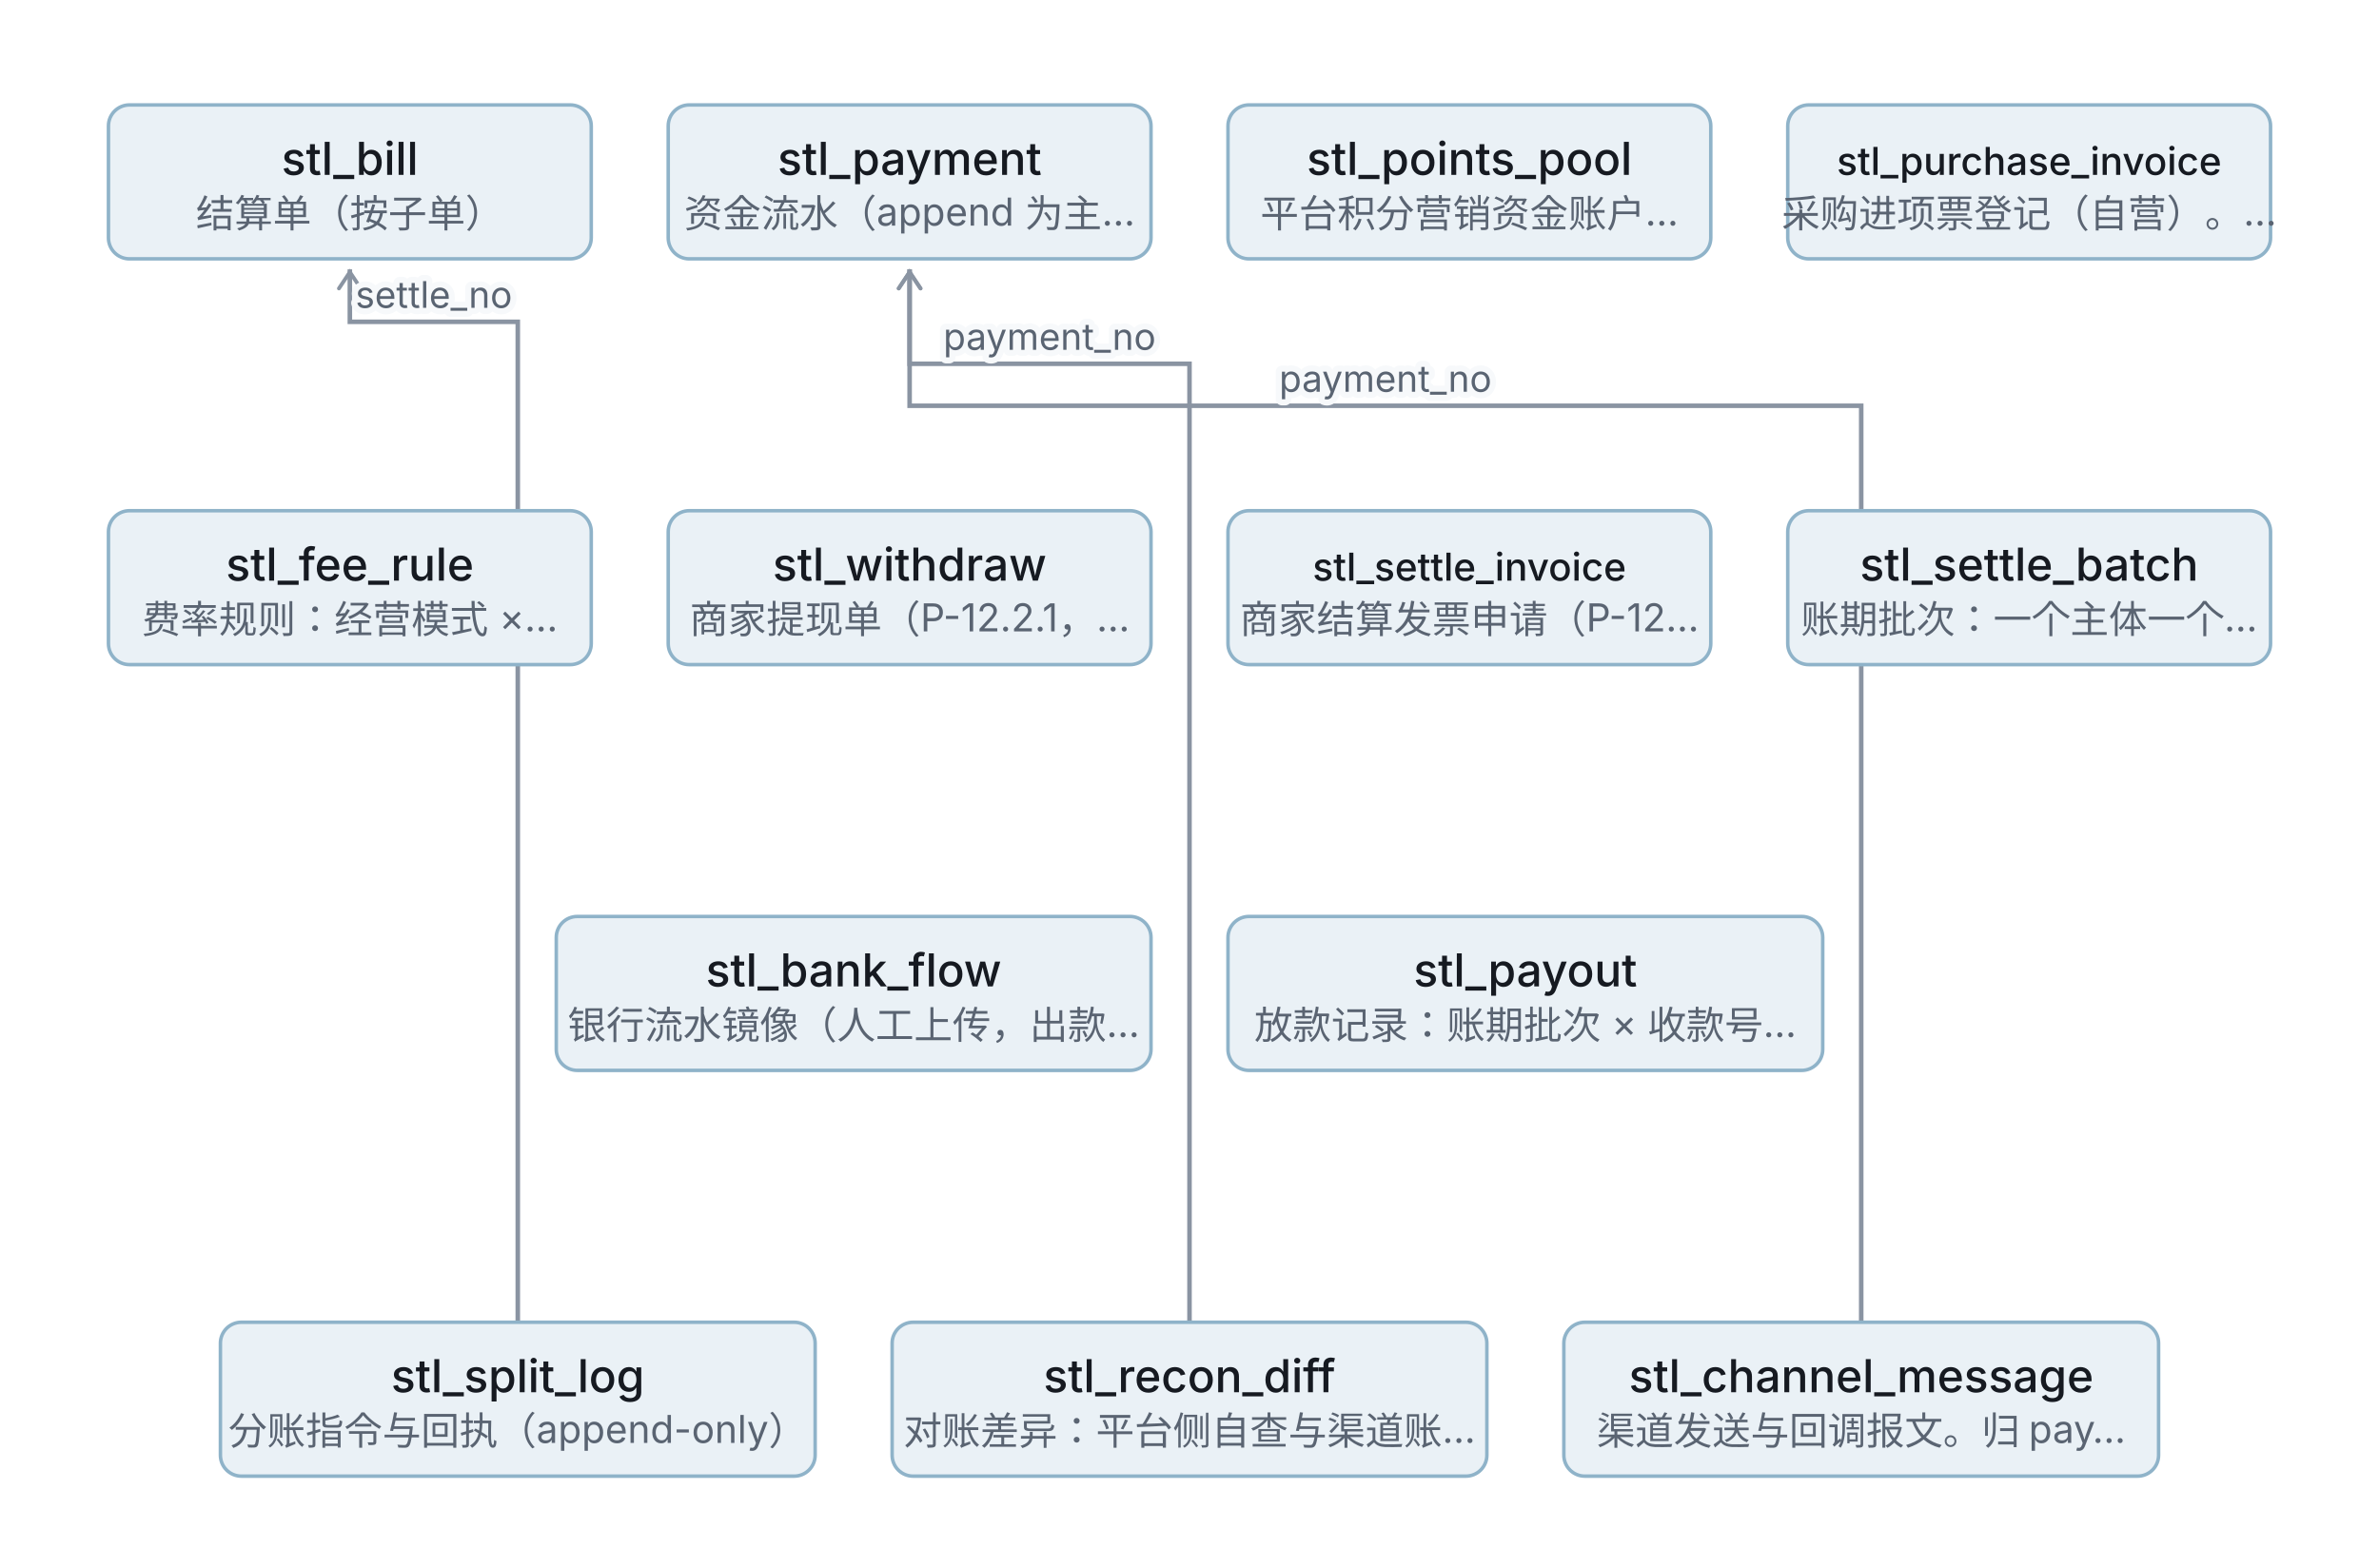
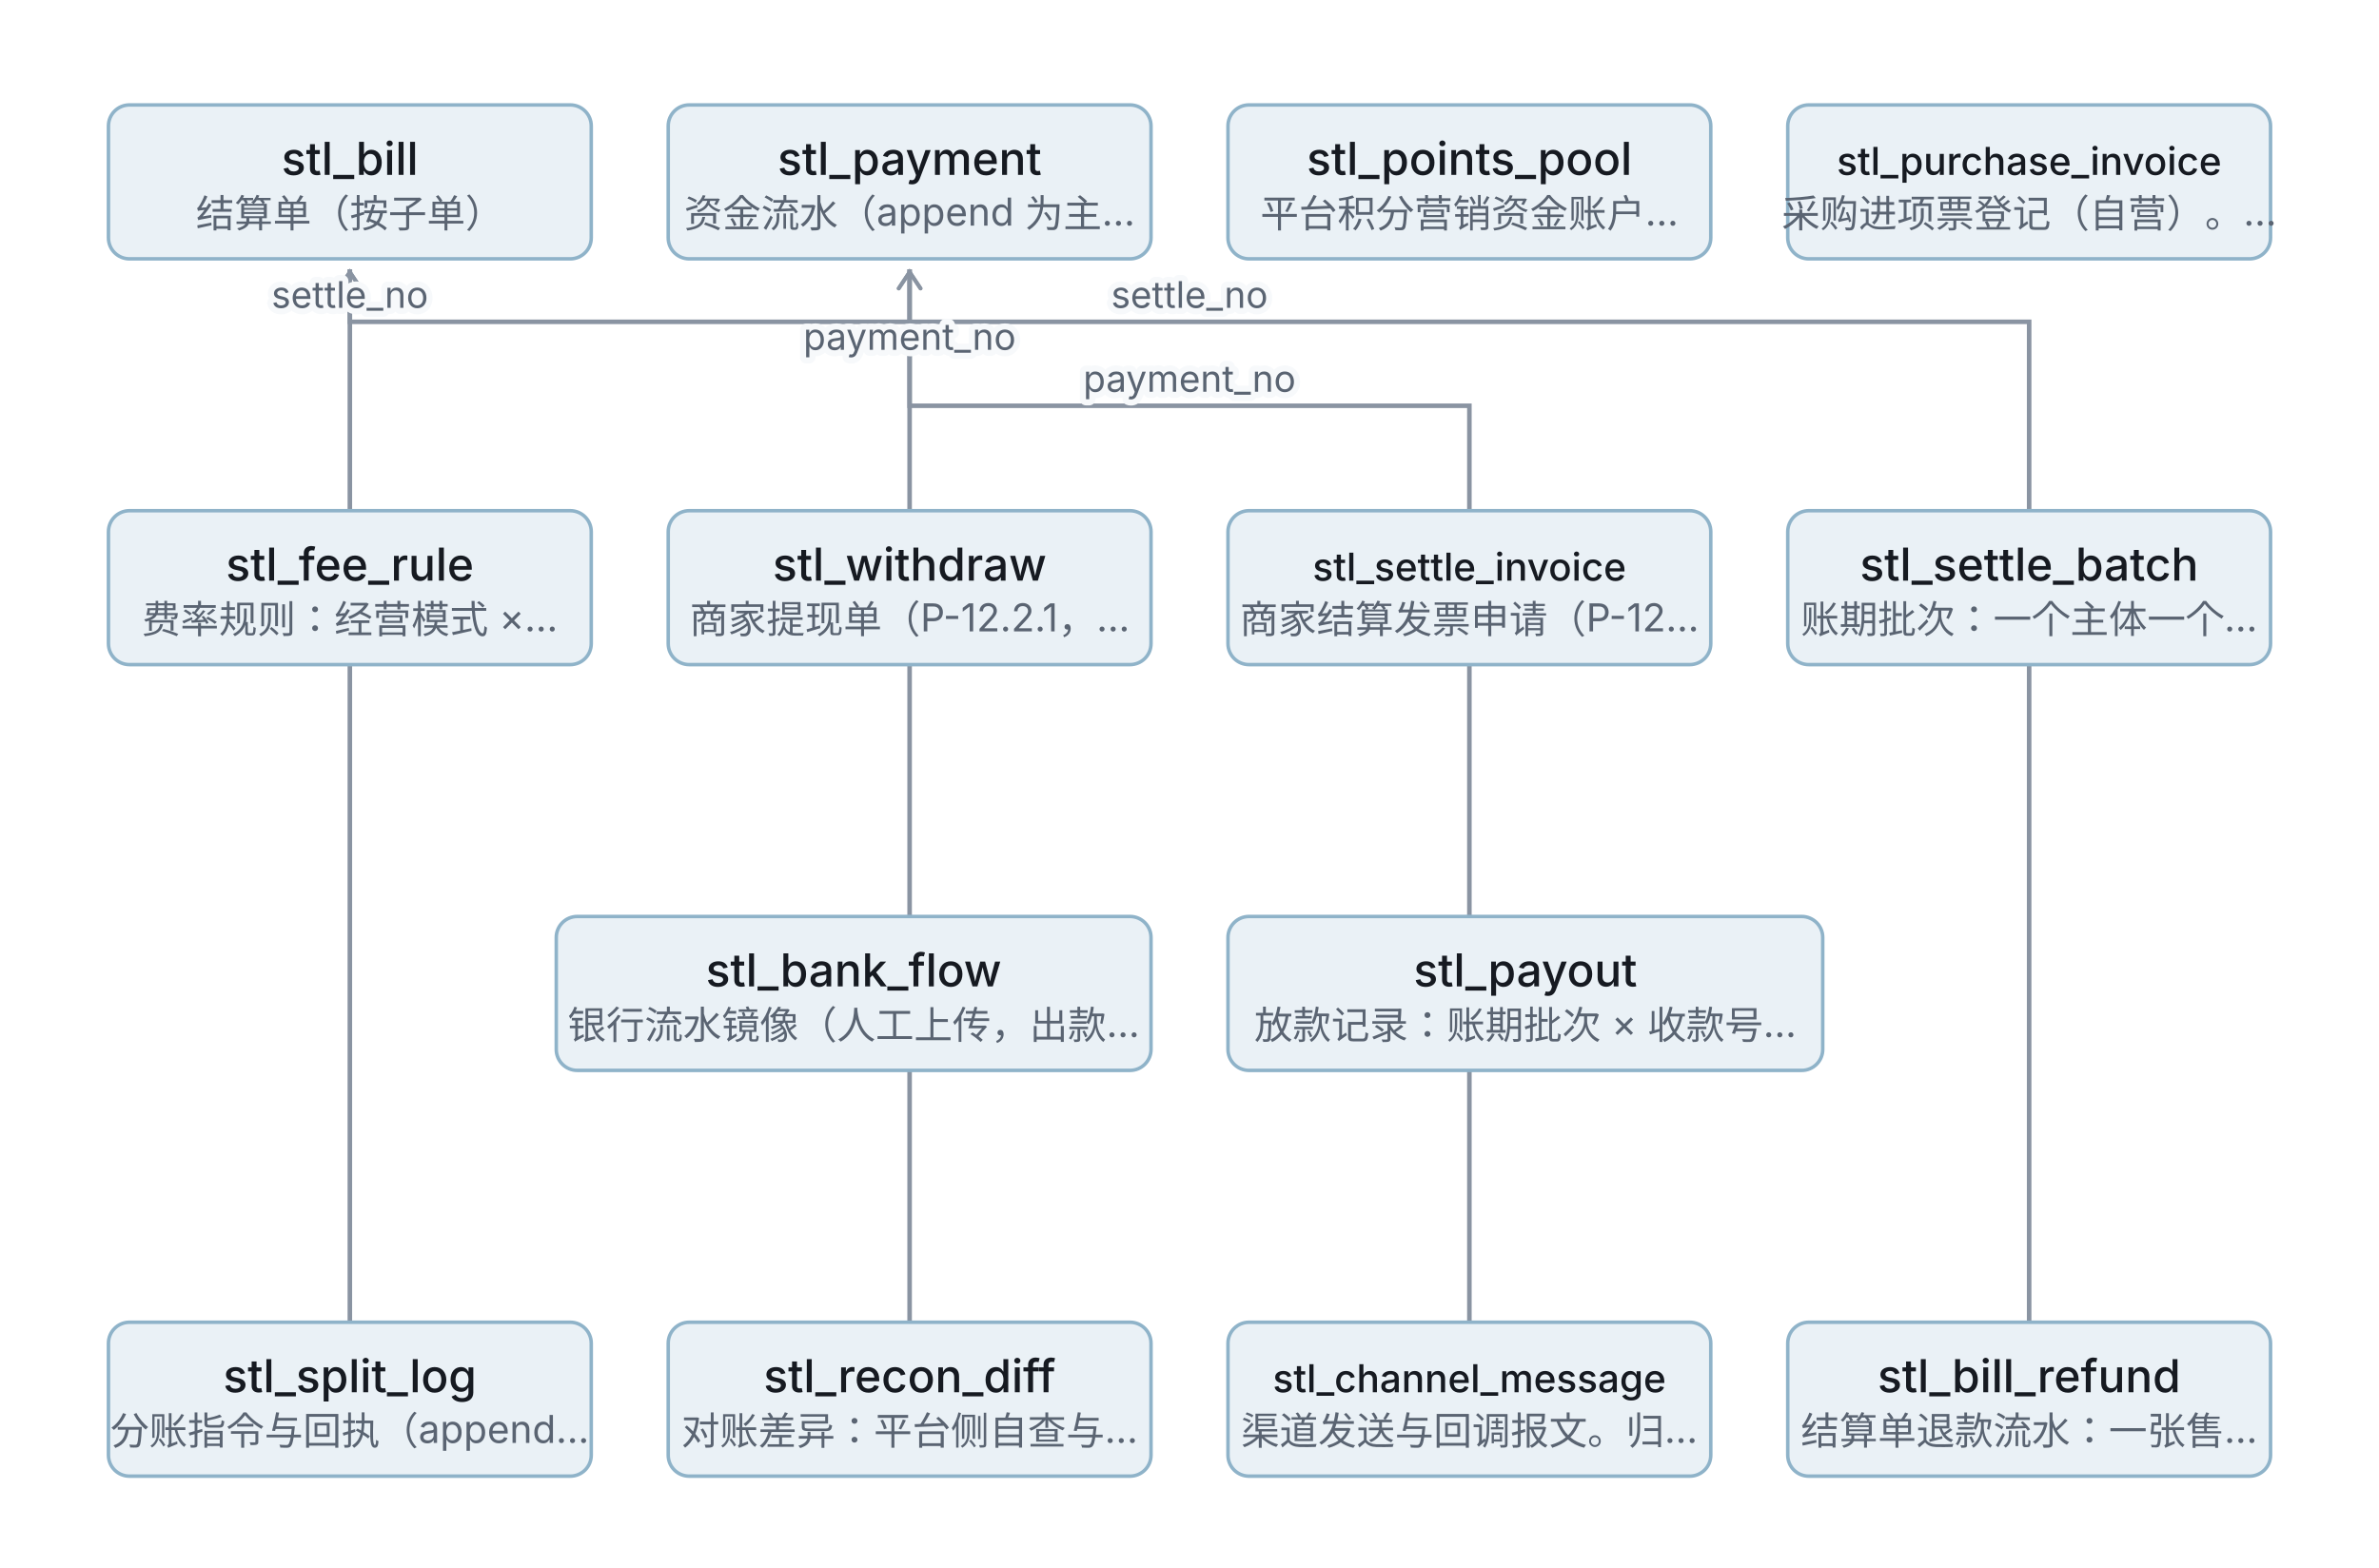
<svg xmlns="http://www.w3.org/2000/svg" width="680" height="448" viewBox="0 0 680 448" role="img" font-family="system-ui,-apple-system,'PingFang SC',sans-serif">
  <defs>
    <marker id="a" viewBox="0 0 10 10" refX="9" refY="5" markerWidth="6" markerHeight="6" orient="auto-start-reverse">
      <path d="M2 1L8 5L2 9" fill="none" stroke="#8A94A2" stroke-width="1.4" stroke-linecap="round" />
    </marker>
    <style>.n{font-weight:500;fill:#161A21}.s{font-size:11px;fill:#5A6472}
.l{font-size:10.5px;fill:#5A6472;paint-order:stroke;stroke:#F7F9FB;stroke-width:3.5;stroke-linejoin:round}.b{font-size:11px;fill:#5A6472;letter-spacing:.1em}
.ar{stroke:#8A94A2;stroke-width:1.3;fill:none}</style>
  </defs>
-   <path class="ar" d="M148 378 L148 92 L100 92 L100 77" marker-end="url(#a)" />
-   <path class="ar" d="M340 378 L340 104 L260 104 L260 77" marker-end="url(#a)" />
-   <path class="ar" d="M532 378 L532 116 L260 116 L260 77" marker-end="url(#a)" />
+   <path class="ar" d="M100 378 L100 92 L100 92 L100 77" marker-end="url(#a)" />
+   <path class="ar" d="M260 378 L260 104 L260 104 L260 77" marker-end="url(#a)" />
+   <path class="ar" d="M420 378 L420 116 L260 116 L260 77" marker-end="url(#a)" />
+   <path class="ar" d="M580 378 L580 92 L100 92 L100 77" marker-end="url(#a)" />
  <rect x="31" y="30" width="138" height="44" rx="6" fill="#EAF1F6" stroke="#8FB3C9" />
  <text class="n" x="100" y="50" text-anchor="middle" font-size="13">stl_bill</text>
  <text class="s" x="100" y="65" text-anchor="middle">结算单（按子单）</text>
  <rect x="191" y="30" width="138" height="44" rx="6" fill="#EAF1F6" stroke="#8FB3C9" />
  <text class="n" x="260" y="50" text-anchor="middle" font-size="13">stl_payment</text>
  <text class="s" x="260" y="65" text-anchor="middle">资金流水（append 为主…</text>
  <rect x="351" y="30" width="138" height="44" rx="6" fill="#EAF1F6" stroke="#8FB3C9" />
  <text class="n" x="420" y="50" text-anchor="middle" font-size="13">stl_points_pool</text>
  <text class="s" x="420" y="65" text-anchor="middle">平台积分营销资金账户…</text>
  <rect x="511" y="30" width="138" height="44" rx="6" fill="#EAF1F6" stroke="#8FB3C9" />
  <text class="n" x="580" y="50" text-anchor="middle" font-size="11">stl_purchase_invoice</text>
  <text class="s" x="580" y="65" text-anchor="middle">采购进项票登记（自营）。…</text>
  <rect x="31" y="146" width="138" height="44" rx="6" fill="#EAF1F6" stroke="#8FB3C9" />
  <text class="n" x="100" y="166" text-anchor="middle" font-size="13">stl_fee_rule</text>
  <text class="s" x="100" y="181" text-anchor="middle">费率规则：经营模式 ×…</text>
  <rect x="191" y="146" width="138" height="44" rx="6" fill="#EAF1F6" stroke="#8FB3C9" />
  <text class="n" x="260" y="166" text-anchor="middle" font-size="13">stl_withdraw</text>
  <text class="s" x="260" y="181" text-anchor="middle">商家提现单（P-12.2.1，…</text>
  <rect x="351" y="146" width="138" height="44" rx="6" fill="#EAF1F6" stroke="#8FB3C9" />
  <text class="n" x="420" y="166" text-anchor="middle" font-size="11">stl_settle_invoice</text>
  <text class="s" x="420" y="181" text-anchor="middle">商家结算发票申请（P-12…</text>
  <rect x="511" y="146" width="138" height="44" rx="6" fill="#EAF1F6" stroke="#8FB3C9" />
  <text class="n" x="580" y="166" text-anchor="middle" font-size="13">stl_settle_batch</text>
  <text class="s" x="580" y="181" text-anchor="middle">账期批次：一个主体一个…</text>
  <rect x="159" y="262" width="170" height="44" rx="6" fill="#EAF1F6" stroke="#8FB3C9" />
  <text class="n" x="244" y="282" text-anchor="middle" font-size="13">stl_bank_flow</text>
  <text class="s" x="244" y="297" text-anchor="middle">银行流水镜像（人工上传，出款…</text>
  <rect x="351" y="262" width="170" height="44" rx="6" fill="#EAF1F6" stroke="#8FB3C9" />
  <text class="n" x="436" y="282" text-anchor="middle" font-size="13">stl_payout</text>
  <text class="s" x="436" y="297" text-anchor="middle">放款记录：账期批次 × 收款号…</text>
-   <rect x="63" y="378" width="170" height="44" rx="6" fill="#EAF1F6" stroke="#8FB3C9" />
-   <text class="n" x="148" y="398" text-anchor="middle" font-size="13">stl_split_log</text>
-   <text class="s" x="148" y="413" text-anchor="middle">分账指令与回执（append-only）</text>
-   <rect x="255" y="378" width="170" height="44" rx="6" fill="#EAF1F6" stroke="#8FB3C9" />
-   <text class="n" x="340" y="398" text-anchor="middle" font-size="13">stl_recon_diff</text>
-   <text class="s" x="340" y="413" text-anchor="middle">对账差异：平台侧自查与渠道账…</text>
-   <rect x="447" y="378" width="170" height="44" rx="6" fill="#EAF1F6" stroke="#8FB3C9" />
-   <text class="n" x="532" y="398" text-anchor="middle" font-size="13">stl_channel_message</text>
-   <text class="s" x="532" y="413" text-anchor="middle">渠道发送与回调报文。归 pay…</text>
-   <text class="l" x="124" y="88" text-anchor="middle">settle_no</text>
-   <text class="l" x="300" y="100" text-anchor="middle">payment_no</text>
-   <text class="l" x="396" y="112" text-anchor="middle">payment_no</text>
+   <rect x="31" y="378" width="138" height="44" rx="6" fill="#EAF1F6" stroke="#8FB3C9" />
+   <text class="n" x="100" y="398" text-anchor="middle" font-size="13">stl_split_log</text>
+   <text class="s" x="100" y="413" text-anchor="middle">分账指令与回执（append…</text>
+   <rect x="191" y="378" width="138" height="44" rx="6" fill="#EAF1F6" stroke="#8FB3C9" />
+   <text class="n" x="260" y="398" text-anchor="middle" font-size="13">stl_recon_diff</text>
+   <text class="s" x="260" y="413" text-anchor="middle">对账差异：平台侧自查与…</text>
+   <rect x="351" y="378" width="138" height="44" rx="6" fill="#EAF1F6" stroke="#8FB3C9" />
+   <text class="n" x="420" y="398" text-anchor="middle" font-size="11">stl_channel_message</text>
+   <text class="s" x="420" y="413" text-anchor="middle">渠道发送与回调报文。归…</text>
+   <rect x="511" y="378" width="138" height="44" rx="6" fill="#EAF1F6" stroke="#8FB3C9" />
+   <text class="n" x="580" y="398" text-anchor="middle" font-size="13">stl_bill_refund</text>
+   <text class="s" x="580" y="413" text-anchor="middle">结算单退款流水：一张售…</text>
+   <text class="l" x="100" y="88" text-anchor="middle">settle_no</text>
+   <text class="l" x="260" y="100" text-anchor="middle">payment_no</text>
+   <text class="l" x="340" y="112" text-anchor="middle">payment_no</text>
+   <text class="l" x="340" y="88" text-anchor="middle">settle_no</text>
</svg>
